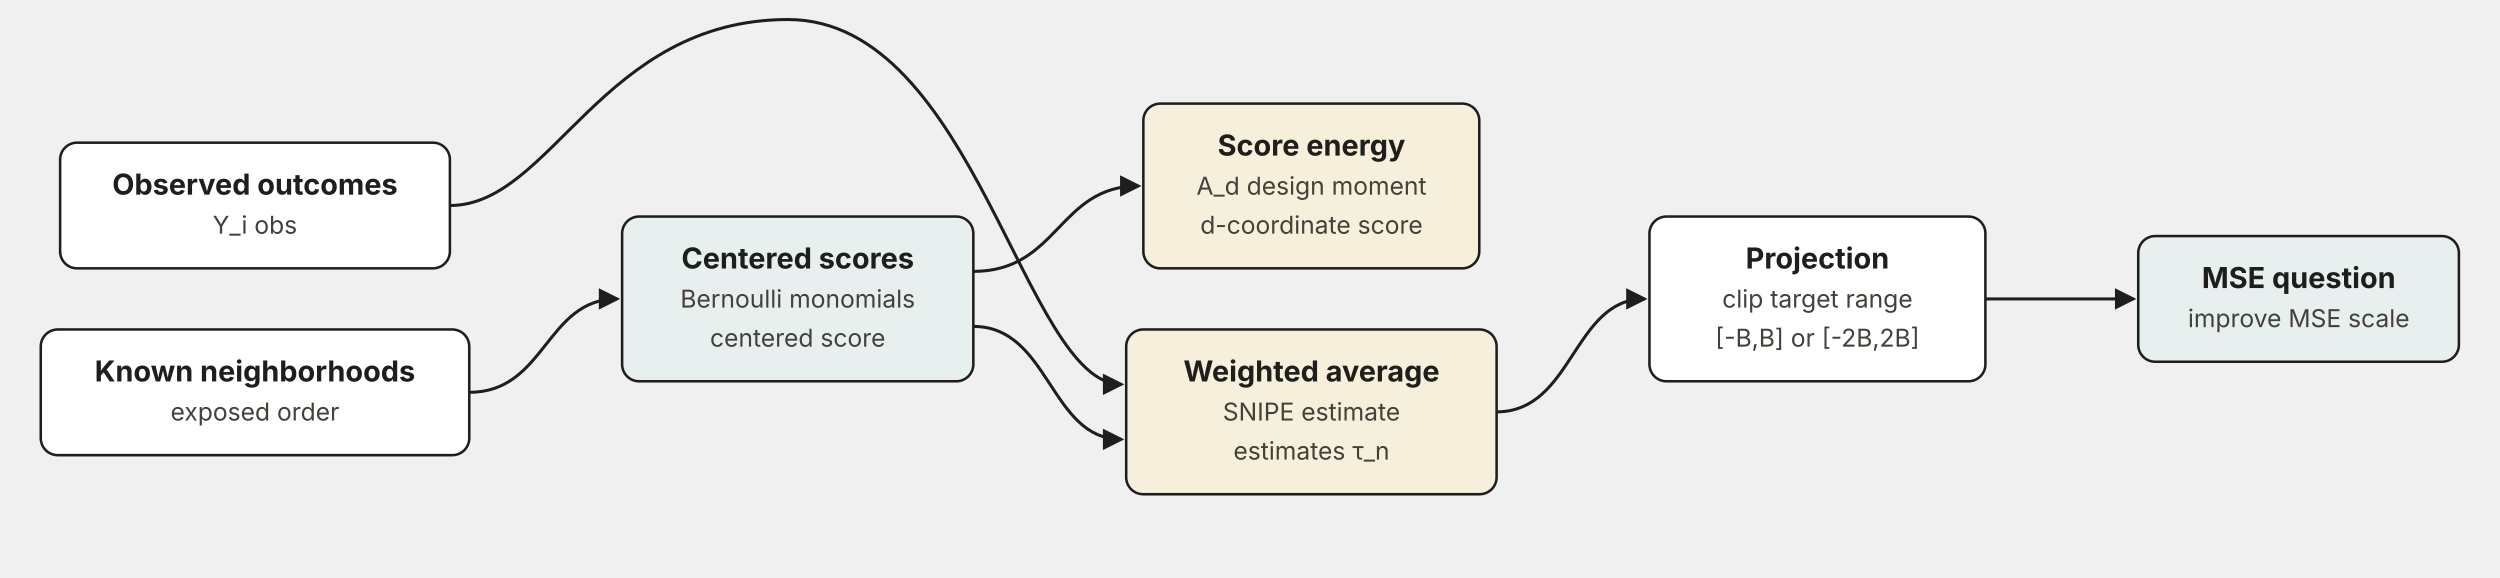
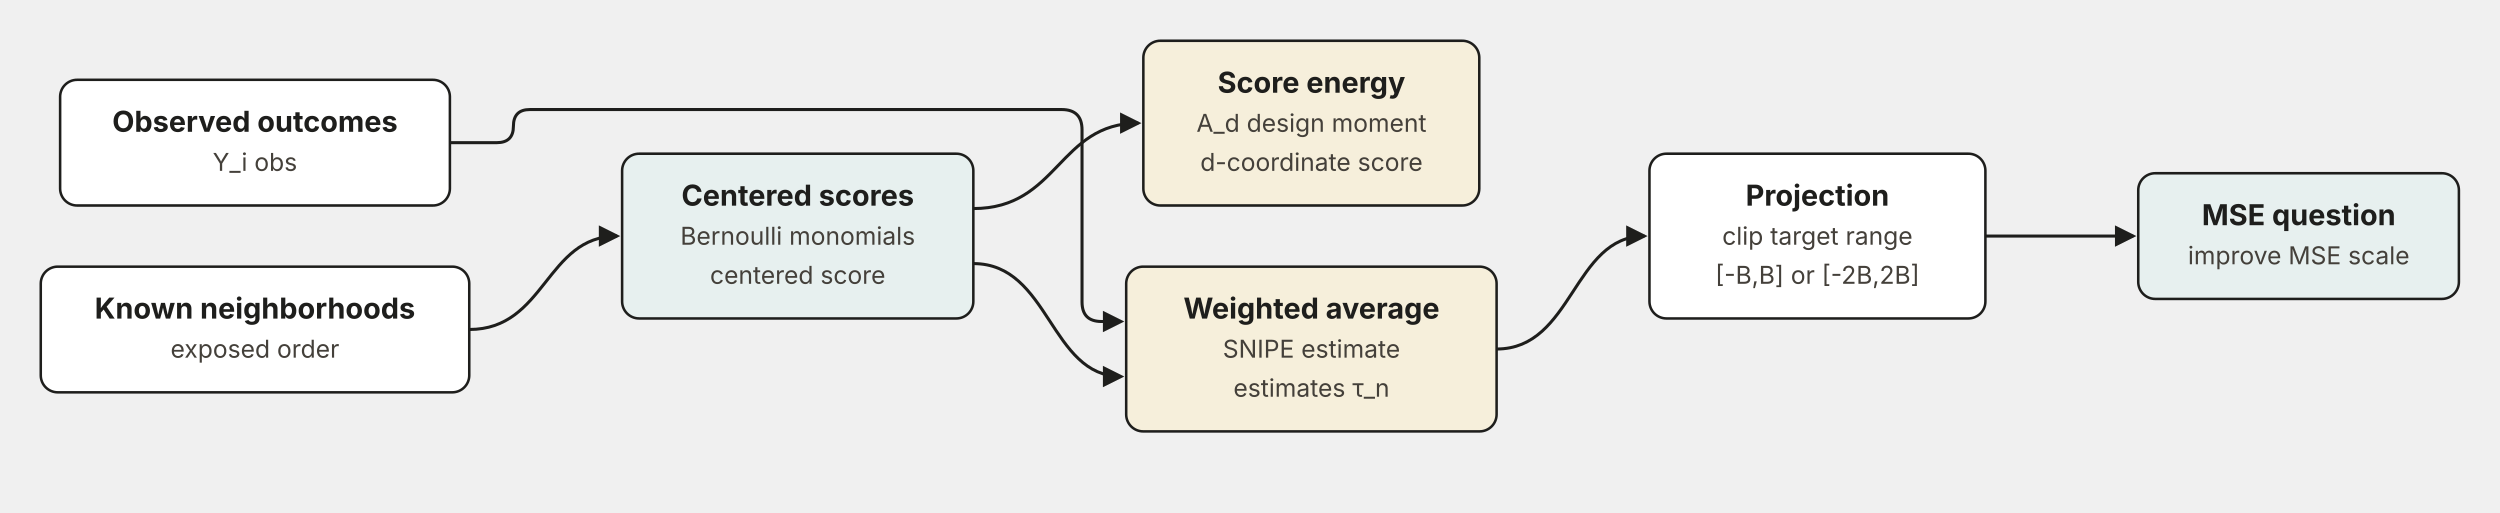
- <svg xmlns="http://www.w3.org/2000/svg" viewBox="0 -37 1472 340" role="img">
+ <svg xmlns="http://www.w3.org/2000/svg" viewBox="0 0 1472 302" role="img">
  <defs>
    <marker id="arr" viewBox="0 0 10 10" refX="8.5" refY="5" markerWidth="7" markerHeight="7" orient="auto-start-reverse">
      <path d="M 0 0 L 10 5 L 0 10 z" fill="#1e1e1c" />
    </marker>
  </defs>
  <path d="M 276.3 194 C 321.3 194, 321.3 139, 363.3 139" fill="none" stroke="#1e1e1c" stroke-width="1.8" marker-end="url(#arr)" />
  <path d="M 573.1 122.8 C 623.2 122.8, 623.2 72.5, 670.2 72.5" fill="none" stroke="#1e1e1c" stroke-width="1.8" marker-end="url(#arr)" />
-   <path d="M 264.9 84 C 324.9 84, 354 -25.5, 464 -25.5 C 574 -25.5, 603.1 189.3, 660.1 189.3" fill="none" stroke="#1e1e1c" stroke-width="1.8" marker-end="url(#arr)" />
+   <path d="M 264.9 84 L 292.5 84 Q 302.3 84, 302.3 74.3 L 302.3 74.3 Q 302.3 64.5, 312 64.5 L 625.1 64.5 Q 637.1 64.5, 637.1 76.5 L 637.1 177.8 Q 637.1 189.3, 648.6 189.3 L 660.1 189.3" fill="none" stroke="#1e1e1c" stroke-width="1.8" marker-end="url(#arr)" />
  <path d="M 573.1 155.2 C 618.1 155.2, 618.1 221.7, 660.1 221.7" fill="none" stroke="#1e1e1c" stroke-width="1.8" marker-end="url(#arr)" />
  <path d="M 881.2 205.5 C 926.2 205.5, 926.2 139, 968.2 139" fill="none" stroke="#1e1e1c" stroke-width="1.8" marker-end="url(#arr)" />
  <path d="M 1169 139 C 1193 139, 1235 139, 1256 139" fill="none" stroke="#1e1e1c" stroke-width="1.8" marker-end="url(#arr)" />
  <rect x="35.4" y="47" width="229.5" height="74" rx="10" fill="#ffffff" stroke="#1e1e1c" stroke-width="1.5" />
  <text stroke="none" x="150.1" y="77.6" text-anchor="middle" font-family="Inter, Arial, sans-serif" font-size="17" font-weight="700" fill="#1e1e1c">Observed outcomes</text>
  <text stroke="none" x="150.1" y="100.6" text-anchor="middle" font-family="Inter, Arial, sans-serif" font-size="14.5" fill="#44403a">Y_i obs</text>
  <rect x="24" y="157" width="252.3" height="74" rx="10" fill="#ffffff" stroke="#1e1e1c" stroke-width="1.5" />
  <text stroke="none" x="150.1" y="187.6" text-anchor="middle" font-family="Inter, Arial, sans-serif" font-size="17" font-weight="700" fill="#1e1e1c">Known neighborhoods</text>
  <text stroke="none" x="150.1" y="210.6" text-anchor="middle" font-family="Inter, Arial, sans-serif" font-size="14.5" fill="#44403a">exposed order</text>
  <rect x="366.3" y="90.5" width="206.8" height="97" rx="10" fill="#e7f0ef" stroke="#1e1e1c" stroke-width="1.5" />
  <text stroke="none" x="469.7" y="121.1" text-anchor="middle" font-family="Inter, Arial, sans-serif" font-size="17" font-weight="700" fill="#1e1e1c">Centered scores</text>
  <text stroke="none" x="469.7" y="144.1" text-anchor="middle" font-family="Inter, Arial, sans-serif" font-size="14.5" fill="#44403a">Bernoulli monomials</text>
  <text stroke="none" x="469.7" y="167.1" text-anchor="middle" font-family="Inter, Arial, sans-serif" font-size="14.5" fill="#44403a">centered score</text>
  <rect x="673.2" y="24" width="197.8" height="97" rx="10" fill="#f6efdb" stroke="#1e1e1c" stroke-width="1.5" />
  <text stroke="none" x="772.2" y="54.6" text-anchor="middle" font-family="Inter, Arial, sans-serif" font-size="17" font-weight="700" fill="#1e1e1c">Score energy</text>
  <text stroke="none" x="772.2" y="77.6" text-anchor="middle" font-family="Inter, Arial, sans-serif" font-size="14.5" fill="#44403a">A_d design moment</text>
  <text stroke="none" x="772.2" y="100.6" text-anchor="middle" font-family="Inter, Arial, sans-serif" font-size="14.5" fill="#44403a">d-coordinate score</text>
  <rect x="663.1" y="157" width="218.1" height="97" rx="10" fill="#f6efdb" stroke="#1e1e1c" stroke-width="1.5" />
  <text stroke="none" x="772.2" y="187.6" text-anchor="middle" font-family="Inter, Arial, sans-serif" font-size="17" font-weight="700" fill="#1e1e1c">Weighted average</text>
  <text stroke="none" x="772.2" y="210.6" text-anchor="middle" font-family="Inter, Arial, sans-serif" font-size="14.5" fill="#44403a">SNIPE estimate</text>
  <text stroke="none" x="772.2" y="233.6" text-anchor="middle" font-family="Inter, Arial, sans-serif" font-size="14.5" fill="#44403a">estimates τ_n</text>
  <rect x="971.2" y="90.5" width="197.8" height="97" rx="10" fill="#ffffff" stroke="#1e1e1c" stroke-width="1.5" />
  <text stroke="none" x="1070.1" y="121.1" text-anchor="middle" font-family="Inter, Arial, sans-serif" font-size="17" font-weight="700" fill="#1e1e1c">Projection</text>
  <text stroke="none" x="1070.1" y="144.1" text-anchor="middle" font-family="Inter, Arial, sans-serif" font-size="14.5" fill="#44403a">clip target range</text>
  <text stroke="none" x="1070.1" y="167.1" text-anchor="middle" font-family="Inter, Arial, sans-serif" font-size="14.5" fill="#44403a">[-B,B] or [-2B,2B]</text>
  <rect x="1259" y="102" width="188.8" height="74" rx="10" fill="#e7f0ef" stroke="#1e1e1c" stroke-width="1.5" />
  <text stroke="none" x="1353.5" y="132.6" text-anchor="middle" font-family="Inter, Arial, sans-serif" font-size="17" font-weight="700" fill="#1e1e1c">MSE question</text>
  <text stroke="none" x="1353.5" y="155.6" text-anchor="middle" font-family="Inter, Arial, sans-serif" font-size="14.5" fill="#44403a">improve MSE scale</text>
</svg>
